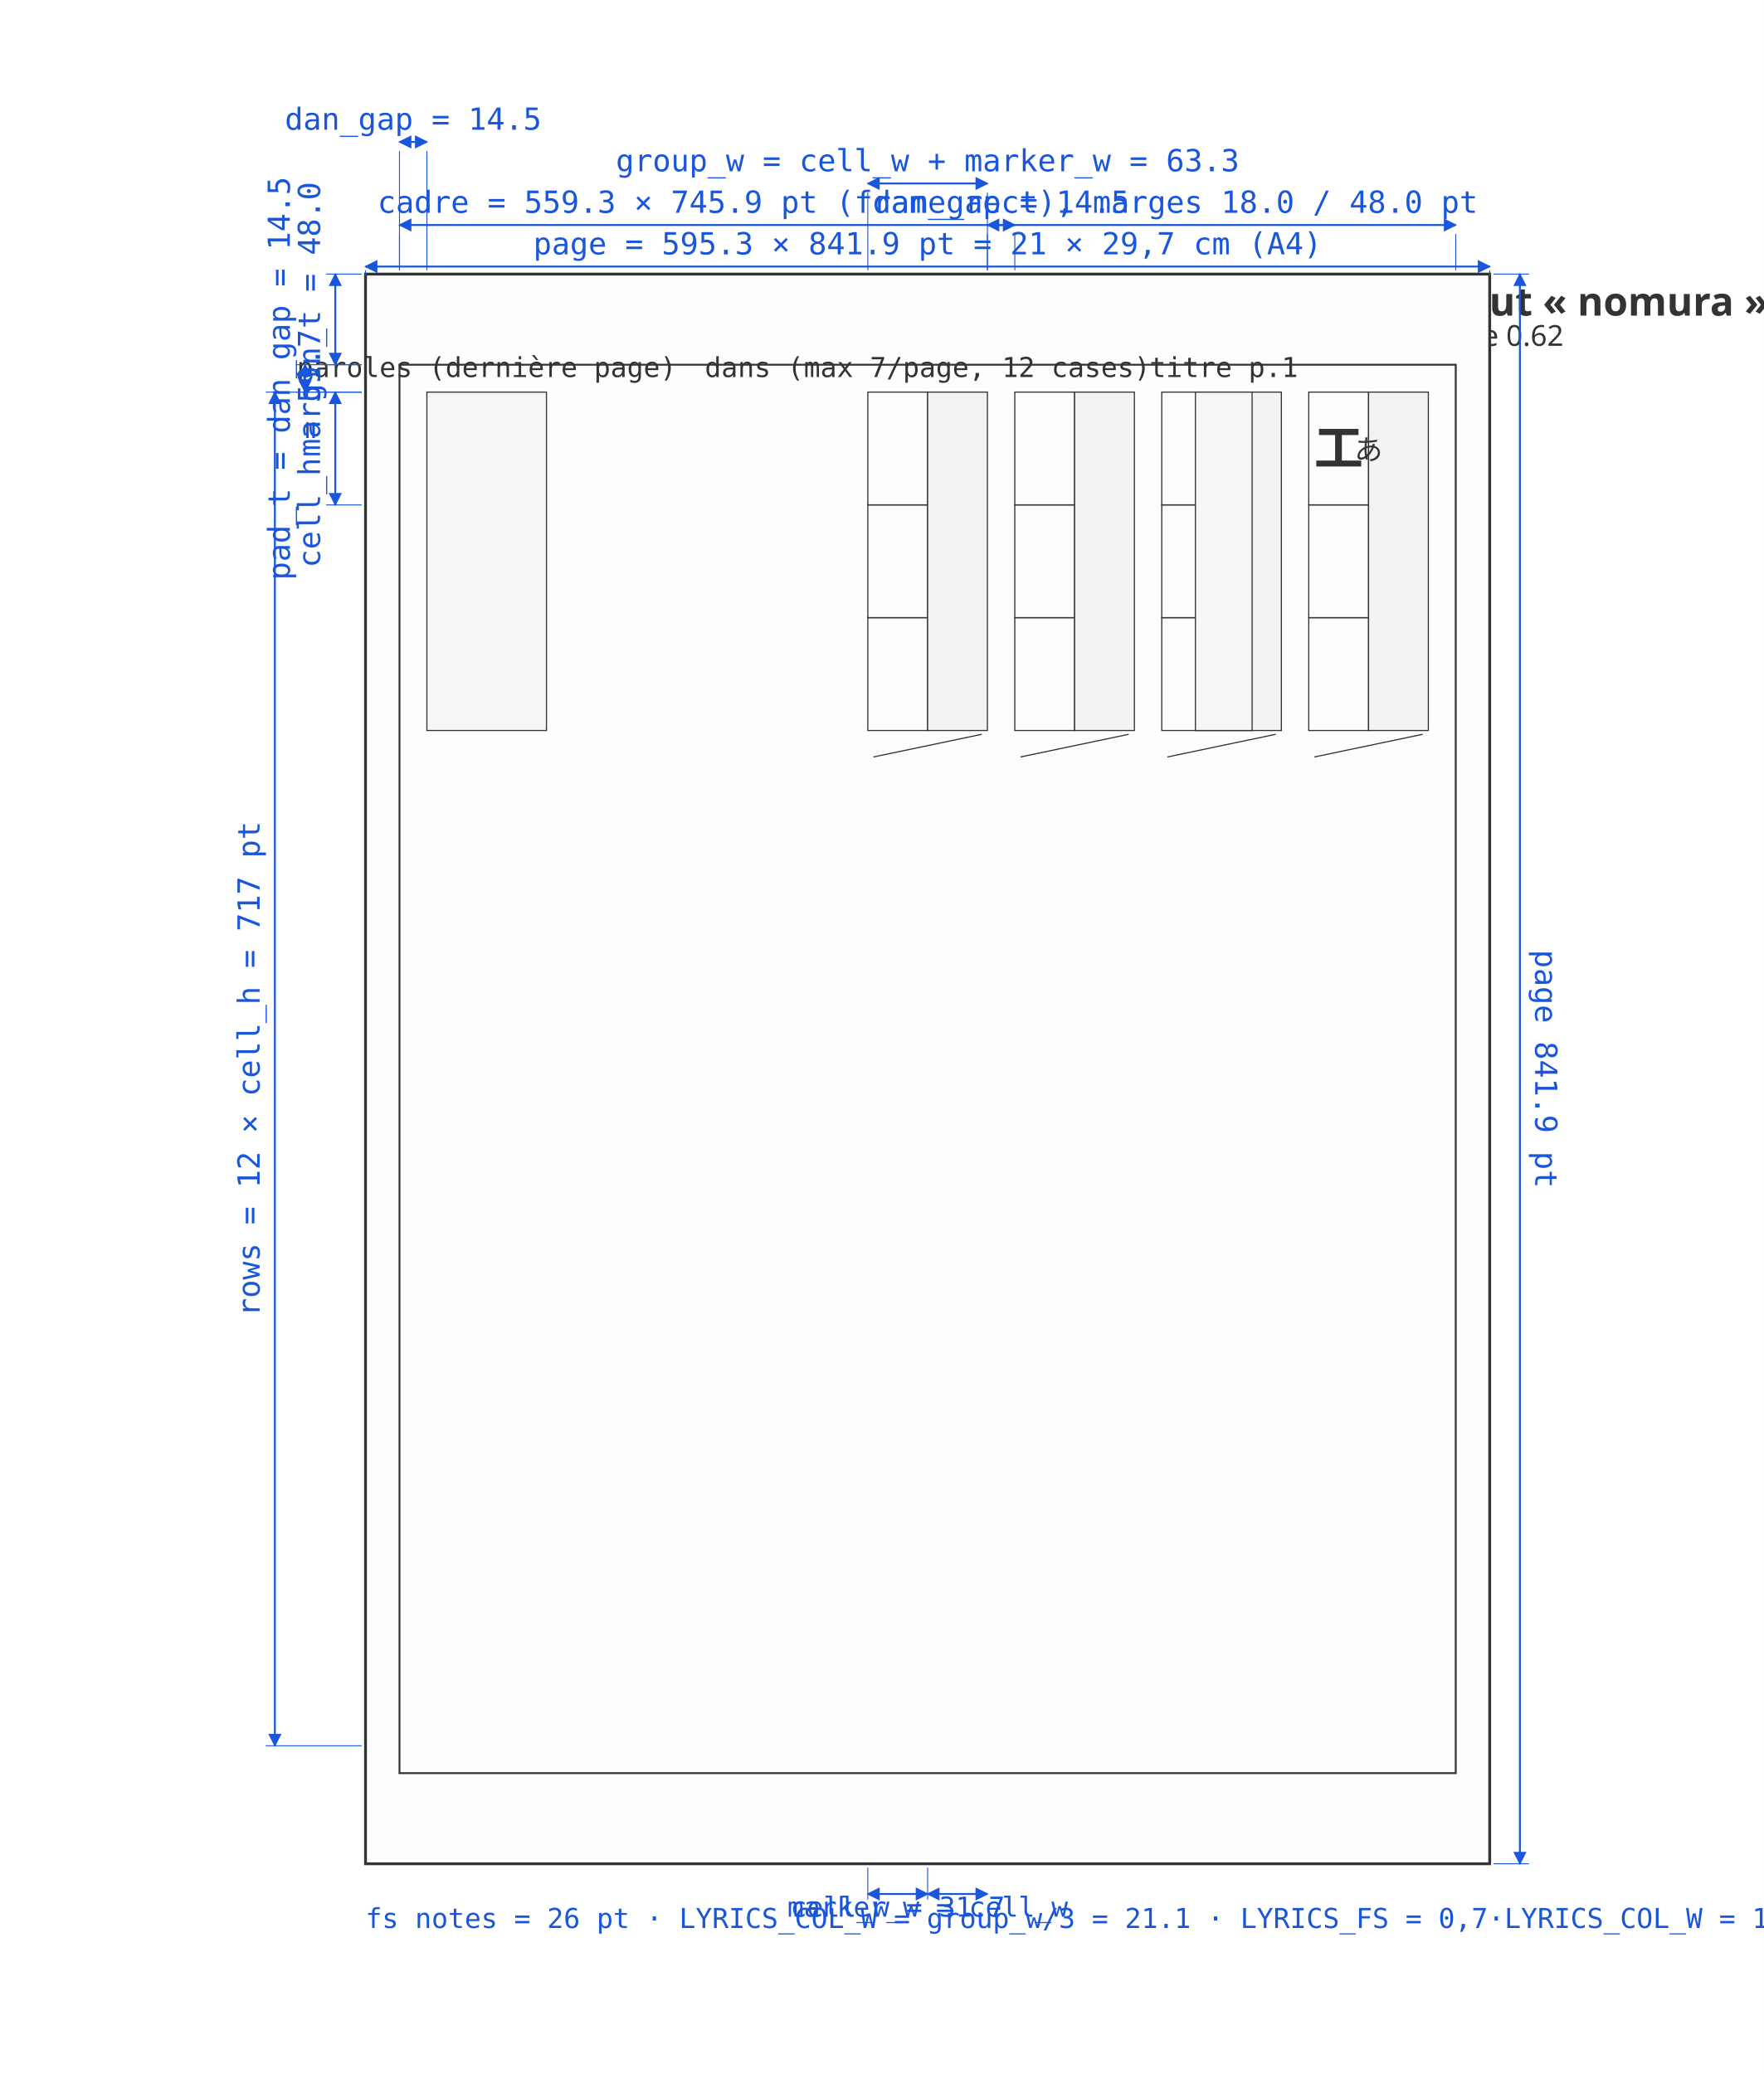
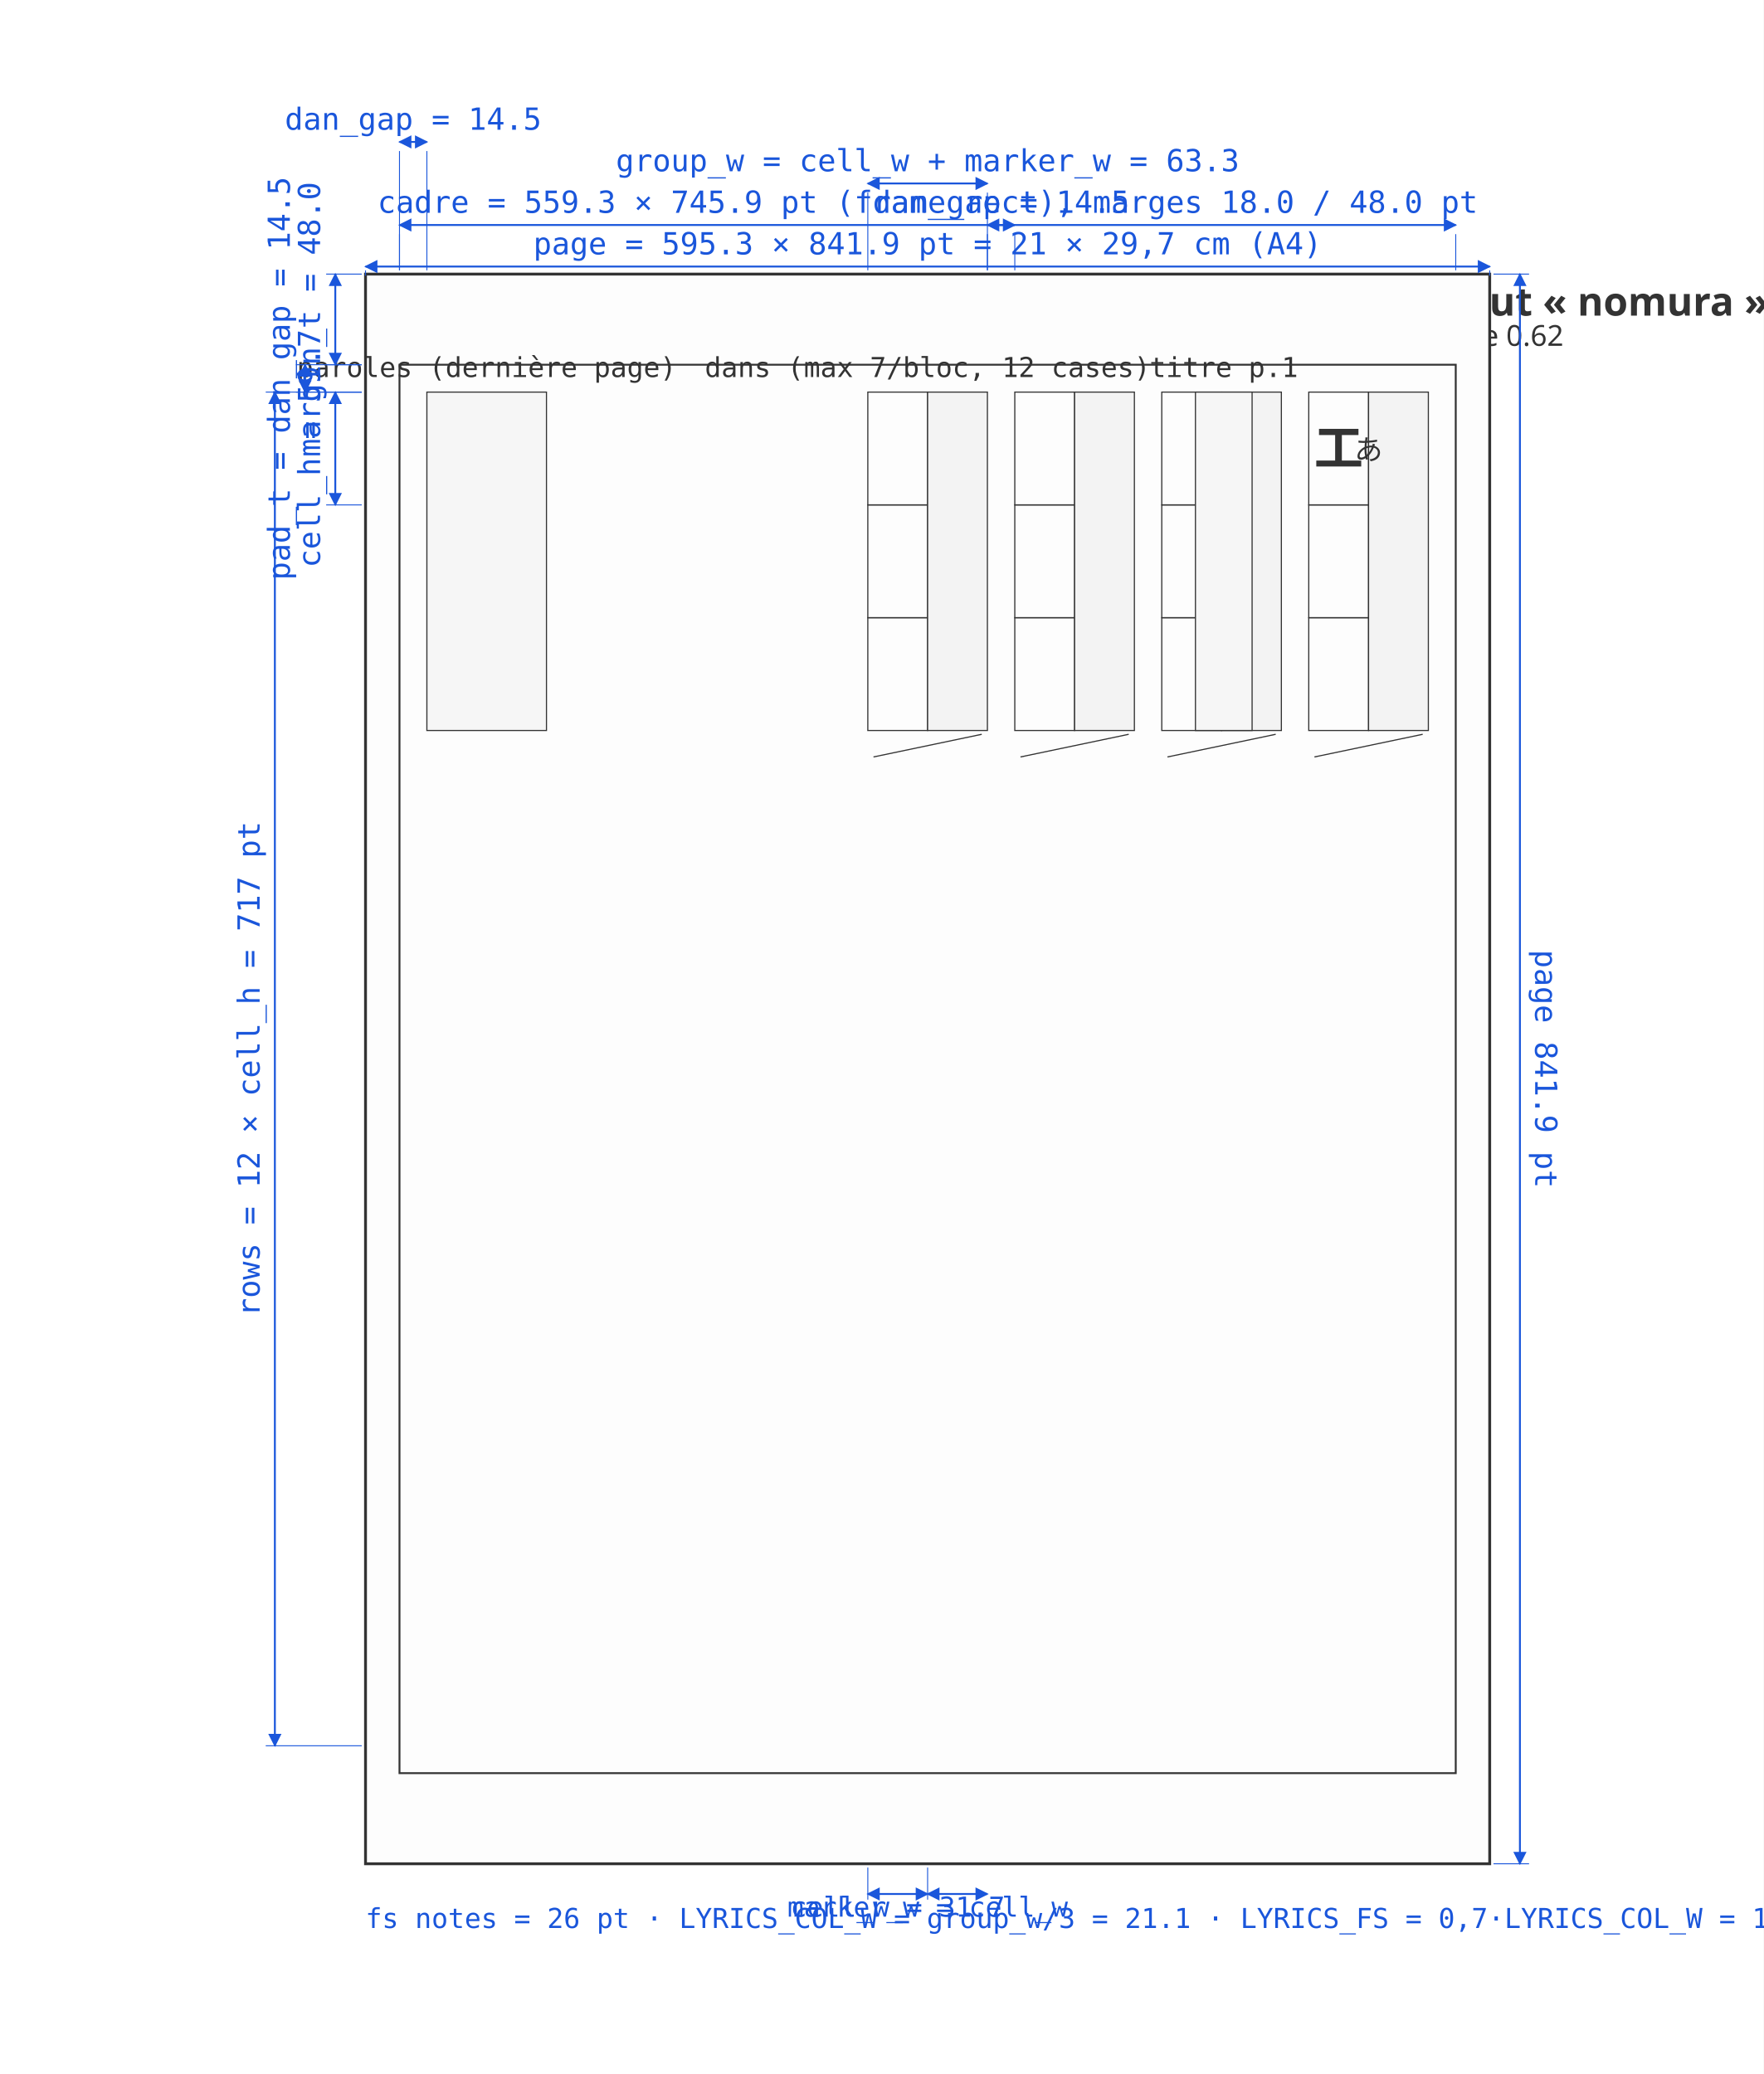
<svg xmlns="http://www.w3.org/2000/svg" width="579" height="681" viewBox="0 0 579 681">
  <defs>
    <marker id="arr" viewBox="0 0 10 10" refX="9" refY="5" markerWidth="7" markerHeight="7" orient="auto-start-reverse">
      <path d="M0,0 L10,5 L0,10 z" fill="#1a56db" />
    </marker>
  </defs>
  <rect x="0" y="0" width="579" height="681" fill="#ffffff" />
  <text x="194.4" y="103.64" text-anchor="start" font-family="sans-serif" font-size="13" fill="#333333" font-weight="bold">Mise en page Nomura-ryu — constantes (layout « nomura », pt, A4 portrait 21×29,7 cm)</text>
  <text x="194.4" y="113.56" text-anchor="start" font-family="sans-serif" font-size="9.5" fill="#333333">gris foncé = éléments · bleu = cotes (flèches) et constantes · échelle 0.62</text>
  <rect x="120" y="90" width="369.071" height="521.972" fill="#fdfdfd" stroke="#333333" stroke-width="0.93" />
  <rect x="131.153" y="119.757" width="346.766" height="462.458" fill="none" stroke="#333333" stroke-width="0.62" />
  <rect x="429.665" y="128.747" width="19.632" height="37.04" fill="none" stroke="#333333" stroke-width="0.372" />
  <rect x="429.665" y="165.787" width="19.632" height="37.04" fill="none" stroke="#333333" stroke-width="0.372" />
  <rect x="429.665" y="202.827" width="19.632" height="37.04" fill="none" stroke="#333333" stroke-width="0.372" />
  <rect x="449.297" y="128.747" width="19.632" height="111.119" fill="#f3f3f3" stroke="#333333" stroke-width="0.372" />
  <line x1="431.525" y1="248.547" x2="467.069" y2="241.107" stroke="#333333" stroke-width="0.372" />
  <rect x="381.411" y="128.747" width="19.632" height="37.04" fill="none" stroke="#333333" stroke-width="0.372" />
  <rect x="381.411" y="165.787" width="19.632" height="37.04" fill="none" stroke="#333333" stroke-width="0.372" />
  <rect x="381.411" y="202.827" width="19.632" height="37.04" fill="none" stroke="#333333" stroke-width="0.372" />
  <rect x="401.043" y="128.747" width="19.632" height="111.119" fill="#f3f3f3" stroke="#333333" stroke-width="0.372" />
  <line x1="383.271" y1="248.547" x2="418.815" y2="241.107" stroke="#333333" stroke-width="0.372" />
  <rect x="333.158" y="128.747" width="19.632" height="37.04" fill="none" stroke="#333333" stroke-width="0.372" />
  <rect x="333.158" y="165.787" width="19.632" height="37.04" fill="none" stroke="#333333" stroke-width="0.372" />
  <rect x="333.158" y="202.827" width="19.632" height="37.04" fill="none" stroke="#333333" stroke-width="0.372" />
  <rect x="352.789" y="128.747" width="19.632" height="111.119" fill="#f3f3f3" stroke="#333333" stroke-width="0.372" />
  <line x1="335.018" y1="248.547" x2="370.561" y2="241.107" stroke="#333333" stroke-width="0.372" />
  <rect x="284.904" y="128.747" width="19.632" height="37.04" fill="none" stroke="#333333" stroke-width="0.372" />
  <rect x="284.904" y="165.787" width="19.632" height="37.04" fill="none" stroke="#333333" stroke-width="0.372" />
  <rect x="284.904" y="202.827" width="19.632" height="37.04" fill="none" stroke="#333333" stroke-width="0.372" />
  <rect x="304.536" y="128.747" width="19.632" height="111.119" fill="#f3f3f3" stroke="#333333" stroke-width="0.372" />
  <line x1="286.764" y1="248.547" x2="322.308" y2="241.107" stroke="#333333" stroke-width="0.372" />
  <text x="439.481" y="152.847" text-anchor="middle" font-family="monospace" font-size="16.12" fill="#333333" font-weight="bold">工</text>
  <text x="449.297" y="150.987" text-anchor="middle" font-family="monospace" font-size="9.3" fill="#333333">あ</text>
-   <text x="304.536" y="123.787" text-anchor="middle" font-family="monospace" font-size="9" fill="#333333">dans (max 7/page, 12 cases)</text>
+   <text x="304.536" y="123.787" text-anchor="middle" font-family="monospace" font-size="9" fill="#333333">dans (max 7/bloc, 12 cases)</text>
  <rect x="392.465" y="128.747" width="18.6" height="111.119" fill="#f6f6f6" stroke="#333333" stroke-width="0.372" />
  <text x="401.765" y="123.787" text-anchor="middle" font-family="monospace" font-size="9" fill="#333333">titre p.1</text>
  <rect x="140.143" y="128.747" width="39.264" height="111.119" fill="#f6f6f6" stroke="#333333" stroke-width="0.372" />
  <text x="159.775" y="123.787" text-anchor="middle" font-family="monospace" font-size="9" fill="#333333">paroles (dernière page)</text>
  <line x1="131.153" y1="88.76" x2="131.153" y2="49.6" stroke="#1a56db" stroke-width="0.31" />
  <line x1="140.143" y1="88.76" x2="140.143" y2="49.6" stroke="#1a56db" stroke-width="0.31" />
  <line x1="131.153" y1="46.6" x2="140.143" y2="46.6" stroke="#1a56db" stroke-width="0.62" marker-start="url(#arr)" marker-end="url(#arr)" />
  <text x="135.648" y="42.6" text-anchor="middle" font-family="monospace" font-size="10" fill="#1a56db">dan_gap = 14.5</text>
  <line x1="284.904" y1="88.76" x2="284.904" y2="63.24" stroke="#1a56db" stroke-width="0.31" />
  <line x1="324.168" y1="88.76" x2="324.168" y2="63.24" stroke="#1a56db" stroke-width="0.31" />
  <line x1="284.904" y1="60.24" x2="324.168" y2="60.24" stroke="#1a56db" stroke-width="0.62" marker-start="url(#arr)" marker-end="url(#arr)" />
  <text x="304.536" y="56.24" text-anchor="middle" font-family="monospace" font-size="10" fill="#1a56db">group_w = cell_w + marker_w = 63.3</text>
  <line x1="324.168" y1="88.76" x2="324.168" y2="76.88" stroke="#1a56db" stroke-width="0.31" />
  <line x1="333.158" y1="88.76" x2="333.158" y2="76.88" stroke="#1a56db" stroke-width="0.31" />
  <line x1="324.168" y1="73.88" x2="333.158" y2="73.88" stroke="#1a56db" stroke-width="0.62" marker-start="url(#arr)" marker-end="url(#arr)" />
  <text x="328.663" y="69.88" text-anchor="middle" font-family="monospace" font-size="10" fill="#1a56db">dan_gap = 14.5</text>
  <line x1="120" y1="88.76" x2="120" y2="90.52" stroke="#1a56db" stroke-width="0.31" />
  <line x1="489.071" y1="88.76" x2="489.071" y2="90.52" stroke="#1a56db" stroke-width="0.31" />
  <line x1="120" y1="87.52" x2="489.071" y2="87.52" stroke="#1a56db" stroke-width="0.62" marker-start="url(#arr)" marker-end="url(#arr)" />
  <text x="304.536" y="83.52" text-anchor="middle" font-family="monospace" font-size="10" fill="#1a56db">page = 595.3 × 841.9 pt = 21 × 29,7 cm (A4)</text>
  <line x1="131.153" y1="88.76" x2="131.153" y2="76.88" stroke="#1a56db" stroke-width="0.31" />
  <line x1="477.919" y1="88.76" x2="477.919" y2="76.88" stroke="#1a56db" stroke-width="0.31" />
  <line x1="131.153" y1="73.88" x2="477.919" y2="73.88" stroke="#1a56db" stroke-width="0.62" marker-start="url(#arr)" marker-end="url(#arr)" />
  <text x="304.536" y="69.88" text-anchor="middle" font-family="monospace" font-size="10" fill="#1a56db">cadre = 559.3 × 745.9 pt (frame_rect), marges 18.0 / 48.0 pt</text>
  <line x1="118.76" y1="90" x2="107.08" y2="90" stroke="#1a56db" stroke-width="0.31" />
  <line x1="118.76" y1="119.757" x2="107.08" y2="119.757" stroke="#1a56db" stroke-width="0.31" />
  <line x1="110.08" y1="90" x2="110.08" y2="119.757" stroke="#1a56db" stroke-width="0.62" marker-start="url(#arr)" marker-end="url(#arr)" />
  <text x="105.08" y="104.879" text-anchor="middle" font-family="monospace" font-size="10" fill="#1a56db" transform="rotate(-90 105.08 104.879)">margin_t = 48.0</text>
  <line x1="118.76" y1="119.757" x2="97.16" y2="119.757" stroke="#1a56db" stroke-width="0.31" />
  <line x1="118.76" y1="128.747" x2="97.16" y2="128.747" stroke="#1a56db" stroke-width="0.31" />
  <line x1="100.16" y1="119.757" x2="100.16" y2="128.747" stroke="#1a56db" stroke-width="0.62" marker-start="url(#arr)" marker-end="url(#arr)" />
  <text x="95.16" y="124.252" text-anchor="middle" font-family="monospace" font-size="10" fill="#1a56db" transform="rotate(-90 95.16 124.252)">pad_t = dan_gap = 14.5</text>
  <line x1="118.76" y1="128.747" x2="107.08" y2="128.747" stroke="#1a56db" stroke-width="0.31" />
  <line x1="118.76" y1="165.787" x2="107.08" y2="165.787" stroke="#1a56db" stroke-width="0.31" />
  <line x1="110.08" y1="128.747" x2="110.08" y2="165.787" stroke="#1a56db" stroke-width="0.62" marker-start="url(#arr)" marker-end="url(#arr)" />
  <text x="105.08" y="147.267" text-anchor="middle" font-family="monospace" font-size="10" fill="#1a56db" transform="rotate(-90 105.08 147.267)">cell_h = 59.7</text>
  <line x1="118.76" y1="128.747" x2="87.24" y2="128.747" stroke="#1a56db" stroke-width="0.31" />
  <line x1="118.76" y1="573.225" x2="87.24" y2="573.225" stroke="#1a56db" stroke-width="0.31" />
  <line x1="90.24" y1="128.747" x2="90.24" y2="573.225" stroke="#1a56db" stroke-width="0.62" marker-start="url(#arr)" marker-end="url(#arr)" />
  <text x="85.24" y="350.986" text-anchor="middle" font-family="monospace" font-size="10" fill="#1a56db" transform="rotate(-90 85.24 350.986)">rows = 12 × cell_h = 717 pt</text>
  <line x1="490.311" y1="90" x2="501.991" y2="90" stroke="#1a56db" stroke-width="0.31" />
  <line x1="490.311" y1="611.972" x2="501.991" y2="611.972" stroke="#1a56db" stroke-width="0.31" />
  <line x1="498.991" y1="90" x2="498.991" y2="611.972" stroke="#1a56db" stroke-width="0.62" marker-start="url(#arr)" marker-end="url(#arr)" />
  <text x="503.991" y="350.986" text-anchor="middle" font-family="monospace" font-size="10" fill="#1a56db" transform="rotate(90 503.991 350.986)">page 841.9 pt</text>
  <line x1="284.904" y1="613.212" x2="284.904" y2="623.752" stroke="#1a56db" stroke-width="0.31" />
  <line x1="304.536" y1="613.212" x2="304.536" y2="623.752" stroke="#1a56db" stroke-width="0.31" />
  <line x1="284.904" y1="621.892" x2="304.536" y2="621.892" stroke="#1a56db" stroke-width="0.62" marker-start="url(#arr)" marker-end="url(#arr)" />
  <text x="294.72" y="629.332" text-anchor="middle" font-family="monospace" font-size="9" fill="#1a56db">cell_w = 31.7</text>
  <line x1="304.536" y1="621.892" x2="324.168" y2="621.892" stroke="#1a56db" stroke-width="0.62" marker-start="url(#arr)" marker-end="url(#arr)" />
  <text x="304.536" y="629.332" text-anchor="middle" font-family="monospace" font-size="9" fill="#1a56db">marker_w = cell_w</text>
-   <text x="120" y="633.052" text-anchor="start" font-family="monospace" font-size="9" fill="#1a56db">fs notes = 26 pt · LYRICS_COL_W = group_w/3 = 21.1 · LYRICS_FS = 0,7·LYRICS_COL_W = 14.8 · 7 dans max/page · titre + paroles = 1 dan chacun</text>
+   <text x="120" y="633.052" text-anchor="start" font-family="monospace" font-size="9" fill="#1a56db">fs notes = 26 pt · LYRICS_COL_W = group_w/3 = 21.1 · LYRICS_FS = 0,7·LYRICS_COL_W = 14.8 · 7 dans max/bloc · titre + paroles = 1 dan chacun</text>
</svg>
